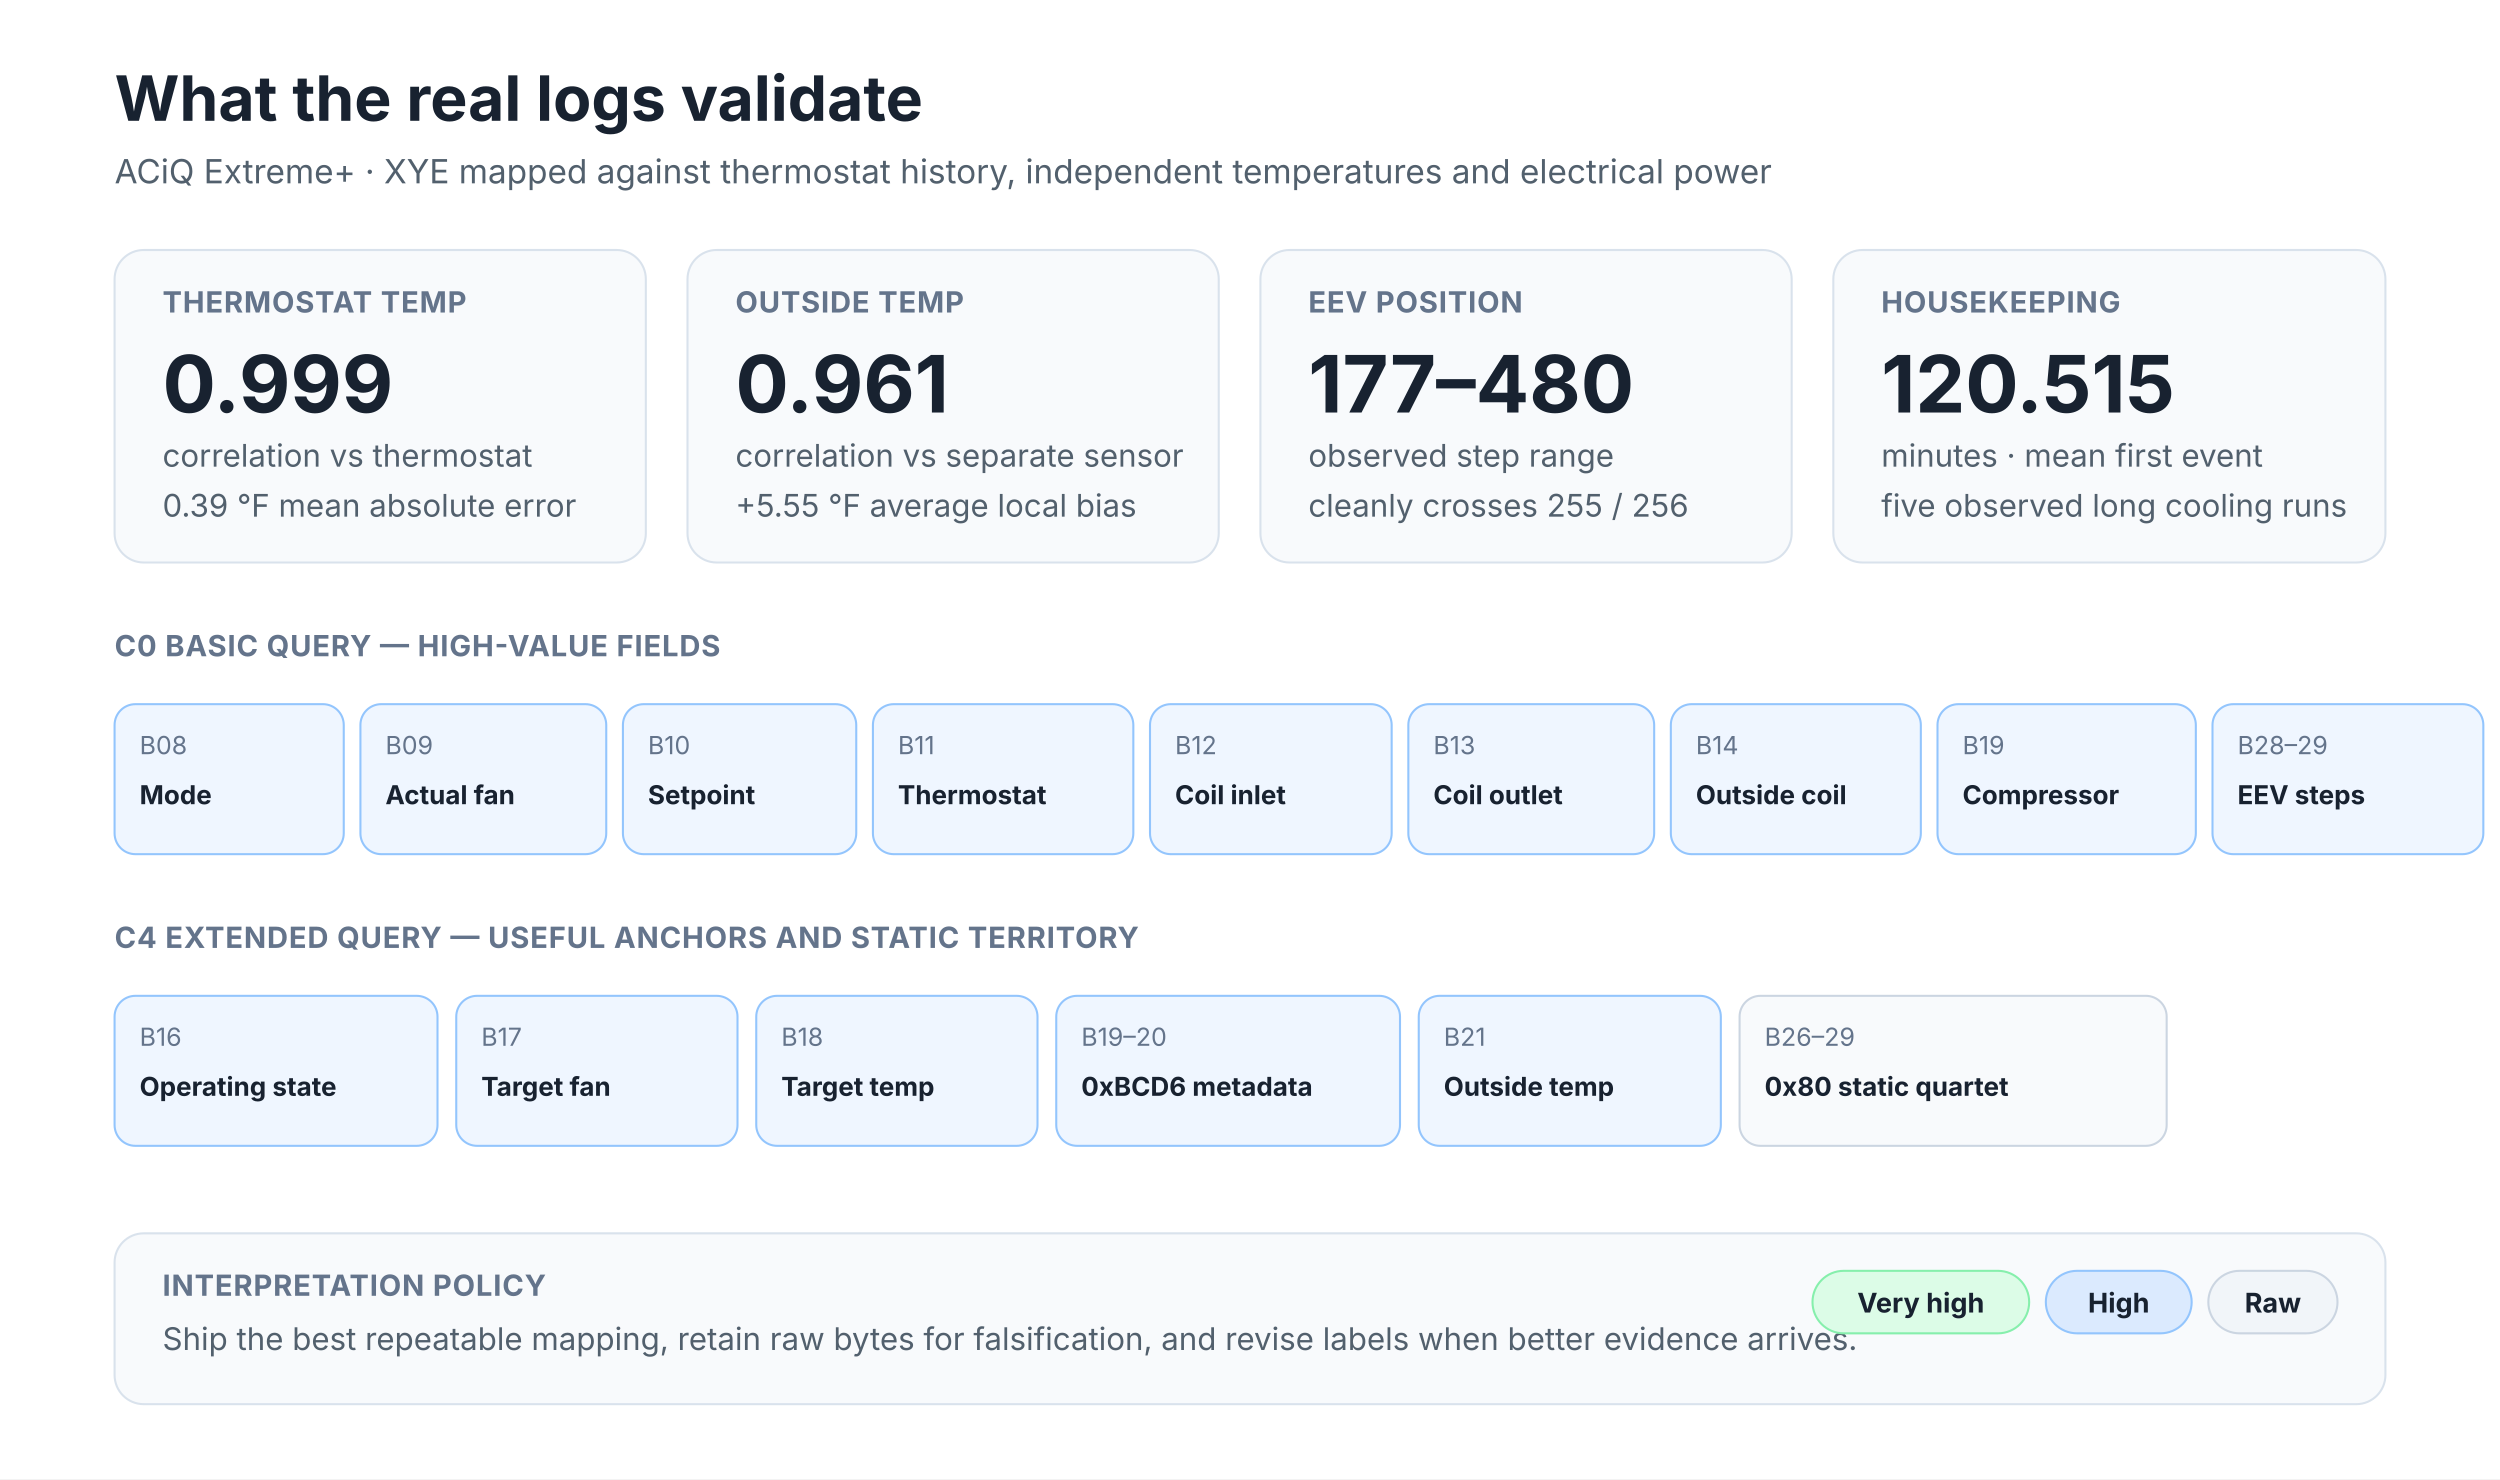
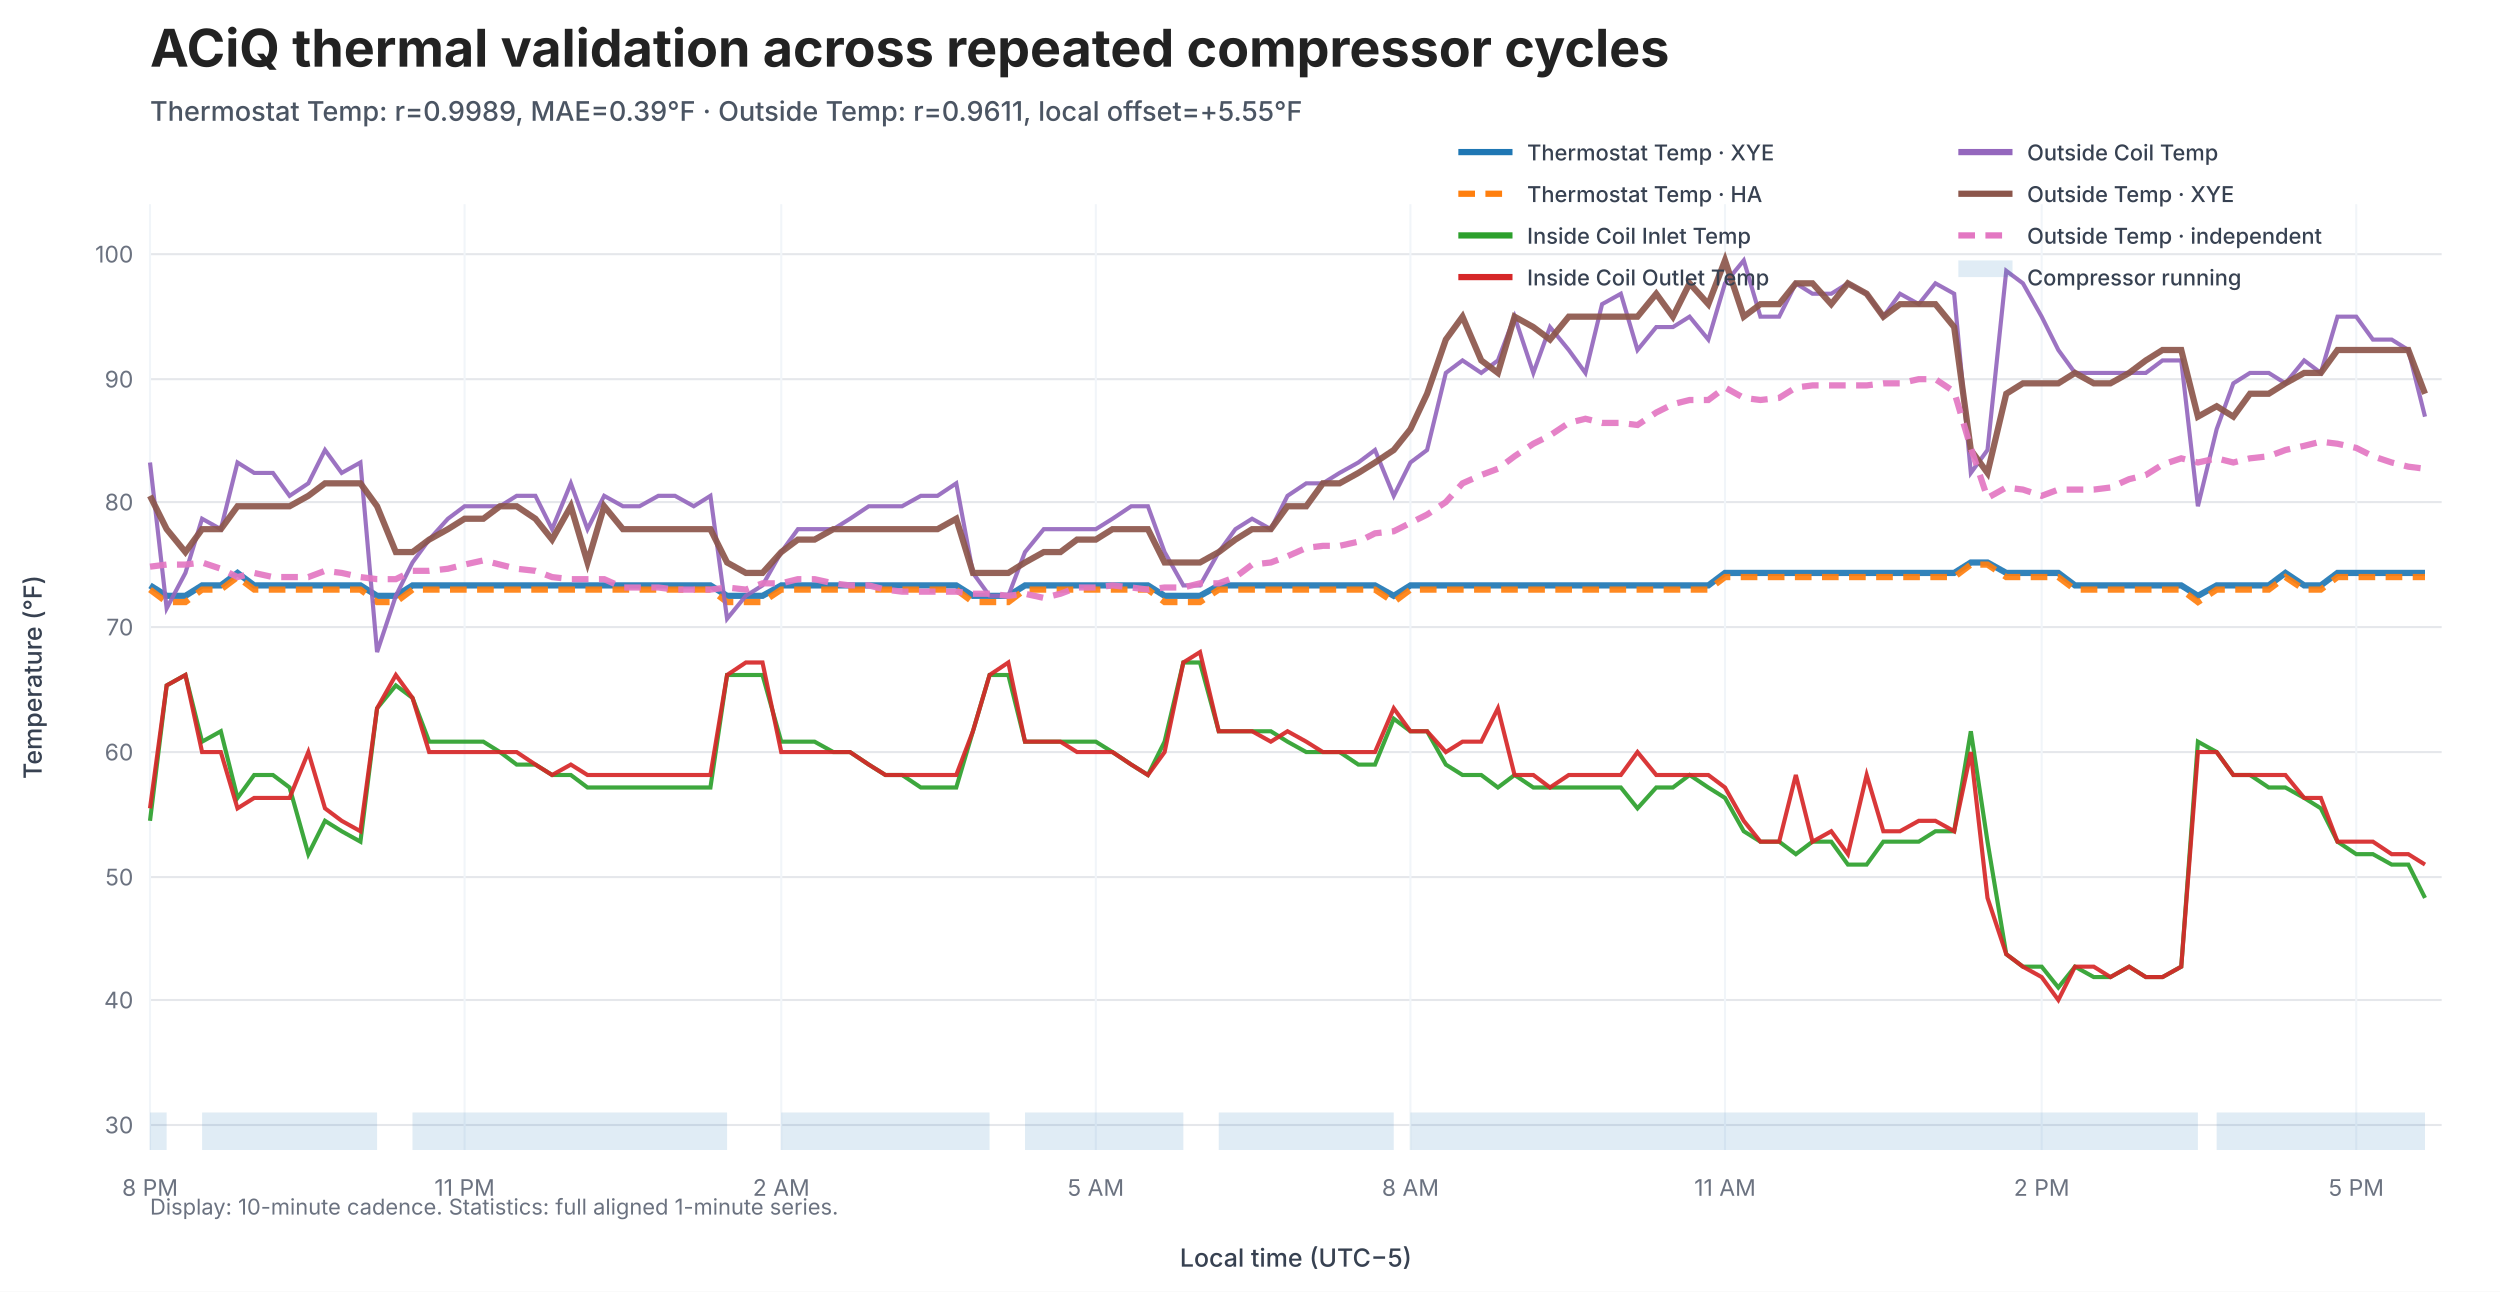
- <svg xmlns="http://www.w3.org/2000/svg" width="1200" height="710" viewBox="0 0 1200 710" role="img" aria-labelledby="title2 desc2">
-   <style>
-  text { font-family:-apple-system,BlinkMacSystemFont,"Segoe UI",sans-serif; fill:#182230; }
-  .title { font-size:30px; font-weight:700; }
-  .sub { font-size:16px; fill:#52606d; }
-  .card { fill:#f8fafc; stroke:#d9e2ec; }
-  .kicker { font-size:14px; fill:#64748b; font-weight:650; letter-spacing:.4px; }
-  .metric { font-size:38px; font-weight:750; }
-  .body { font-size:15px; fill:#52606d; }
-  .tagvh { fill:#dcfce7; stroke:#86efac; }
-  .tagh { fill:#dbeafe; stroke:#93c5fd; }
-  .tagu { fill:#f1f5f9; stroke:#cbd5e1; }
-  .tagtext { font-size:13px; font-weight:700; }
-  .boxhi { fill:#eff6ff; stroke:#93c5fd; }
-  .unknown { fill:#f8fafc; stroke:#cbd5e1; }
-  .boxtext { font-size:12.5px; font-weight:650; }
-  .tiny { font-size:12px; fill:#64748b; }
- </style>
-   <rect width="1200" height="710" fill="#ffffff" />
-   <text x="55" y="58" class="title">What the real logs validate</text>
-   <text x="55" y="88" class="sub">ACiQ Extreme+ · XYE mapped against thermostat history, independent temperatures and electrical power</text>
-   <rect x="55" y="120" width="255" height="150" rx="14" class="card" />
-   <text x="78" y="150" class="kicker">THERMOSTAT TEMP</text>
-   <text x="78" y="198" class="metric">0.999</text>
-   <text x="78" y="224" class="body">correlation vs thermostat</text>
-   <text x="78" y="248" class="body">0.39 °F mean absolute error</text>
-   <rect x="330" y="120" width="255" height="150" rx="14" class="card" />
-   <text x="353" y="150" class="kicker">OUTSIDE TEMP</text>
-   <text x="353" y="198" class="metric">0.961</text>
-   <text x="353" y="224" class="body">correlation vs separate sensor</text>
-   <text x="353" y="248" class="body">+5.55 °F average local bias</text>
-   <rect x="605" y="120" width="255" height="150" rx="14" class="card" />
-   <text x="628" y="150" class="kicker">EEV POSITION</text>
-   <text x="628" y="198" class="metric">177–480</text>
-   <text x="628" y="224" class="body">observed step range</text>
-   <text x="628" y="248" class="body">cleanly crosses 255 / 256</text>
-   <rect x="880" y="120" width="265" height="150" rx="14" class="card" />
-   <text x="903" y="150" class="kicker">HOUSEKEEPING</text>
-   <text x="903" y="198" class="metric">120.515</text>
-   <text x="903" y="224" class="body">minutes · mean first event</text>
-   <text x="903" y="248" class="body">five observed long cooling runs</text>
-   <text x="55" y="315" class="kicker">C0 BASIC QUERY — HIGH-VALUE FIELDS</text>
-   <rect x="55" y="338" width="110" height="72" rx="10" class="boxhi" />
-   <text x="67" y="362" class="tiny">B08</text>
-   <text x="67" y="386" class="boxtext">Mode</text>
-   <rect x="173" y="338" width="118" height="72" rx="10" class="boxhi" />
-   <text x="185" y="362" class="tiny">B09</text>
-   <text x="185" y="386" class="boxtext">Actual fan</text>
-   <rect x="299" y="338" width="112" height="72" rx="10" class="boxhi" />
-   <text x="311" y="362" class="tiny">B10</text>
-   <text x="311" y="386" class="boxtext">Setpoint</text>
-   <rect x="419" y="338" width="125" height="72" rx="10" class="boxhi" />
-   <text x="431" y="362" class="tiny">B11</text>
-   <text x="431" y="386" class="boxtext">Thermostat</text>
-   <rect x="552" y="338" width="116" height="72" rx="10" class="boxhi" />
-   <text x="564" y="362" class="tiny">B12</text>
-   <text x="564" y="386" class="boxtext">Coil inlet</text>
-   <rect x="676" y="338" width="118" height="72" rx="10" class="boxhi" />
-   <text x="688" y="362" class="tiny">B13</text>
-   <text x="688" y="386" class="boxtext">Coil outlet</text>
-   <rect x="802" y="338" width="120" height="72" rx="10" class="boxhi" />
-   <text x="814" y="362" class="tiny">B14</text>
-   <text x="814" y="386" class="boxtext">Outside coil</text>
-   <rect x="930" y="338" width="124" height="72" rx="10" class="boxhi" />
-   <text x="942" y="362" class="tiny">B19</text>
-   <text x="942" y="386" class="boxtext">Compressor</text>
-   <rect x="1062" y="338" width="130" height="72" rx="10" class="boxhi" />
-   <text x="1074" y="362" class="tiny">B28–29</text>
-   <text x="1074" y="386" class="boxtext">EEV steps</text>
-   <text x="55" y="455" class="kicker">C4 EXTENDED QUERY — USEFUL ANCHORS AND STATIC TERRITORY</text>
-   <rect x="55" y="478" width="155" height="72" rx="10" class="boxhi" />
-   <text x="67" y="502" class="tiny">B16</text>
-   <text x="67" y="526" class="boxtext">Operating state</text>
-   <rect x="219" y="478" width="135" height="72" rx="10" class="boxhi" />
-   <text x="231" y="502" class="tiny">B17</text>
-   <text x="231" y="526" class="boxtext">Target fan</text>
-   <rect x="363" y="478" width="135" height="72" rx="10" class="boxhi" />
-   <text x="375" y="502" class="tiny">B18</text>
-   <text x="375" y="526" class="boxtext">Target temp</text>
-   <rect x="507" y="478" width="165" height="72" rx="10" class="boxhi" />
-   <text x="519" y="502" class="tiny">B19–20</text>
-   <text x="519" y="526" class="boxtext">0xBCD6 metadata</text>
-   <rect x="681" y="478" width="145" height="72" rx="10" class="boxhi" />
-   <text x="693" y="502" class="tiny">B21</text>
-   <text x="693" y="526" class="boxtext">Outside temp</text>
-   <rect x="835" y="478" width="205" height="72" rx="10" class="unknown" />
-   <text x="847" y="502" class="tiny">B26–29</text>
-   <text x="847" y="526" class="boxtext">0x80 static quartet</text>
-   <rect x="55" y="592" width="1090" height="82" rx="14" class="card" />
-   <text x="78" y="622" class="kicker">INTERPRETATION POLICY</text>
-   <text x="78" y="648" class="body">Ship the best repeatable mapping, retain raw bytes for falsification, and revise labels when better evidence arrives.</text>
-   <rect x="870" y="610" width="104" height="30" rx="15" class="tagvh" />
-   <text x="922" y="630" text-anchor="middle" class="tagtext">Very high</text>
-   <rect x="982" y="610" width="70" height="30" rx="15" class="tagh" />
-   <text x="1017" y="630" text-anchor="middle" class="tagtext">High</text>
-   <rect x="1060" y="610" width="62" height="30" rx="15" class="tagu" />
-   <text x="1091" y="630" text-anchor="middle" class="tagtext">Raw</text>
+ <svg xmlns="http://www.w3.org/2000/svg" viewBox="0 0 1200 620" role="img">
+   <rect width="1200" height="620" fill="white" />
+   <text x="72" y="32" font-size="25" font-weight="700" text-anchor="start" fill="#222" font-family="system-ui,-apple-system,Segoe UI,sans-serif">ACiQ thermal validation across repeated compressor cycles</text>
+   <text x="72" y="58" font-size="13" font-weight="500" text-anchor="start" fill="#4b5563" font-family="system-ui,-apple-system,Segoe UI,sans-serif">Thermostat Temp: r=0.9989, MAE=0.39°F  ·  Outside Temp: r=0.9611, local offset=+5.55°F</text>
+   <path d="M72 540H1172" stroke="#e5e7eb" />
+   <text x="64" y="544" font-size="11" font-weight="400" text-anchor="end" fill="#6b7280" font-family="system-ui,-apple-system,Segoe UI,sans-serif">30</text>
+   <path d="M72 480H1172" stroke="#e5e7eb" />
+   <text x="64" y="484" font-size="11" font-weight="400" text-anchor="end" fill="#6b7280" font-family="system-ui,-apple-system,Segoe UI,sans-serif">40</text>
+   <path d="M72 421H1172" stroke="#e5e7eb" />
+   <text x="64" y="425" font-size="11" font-weight="400" text-anchor="end" fill="#6b7280" font-family="system-ui,-apple-system,Segoe UI,sans-serif">50</text>
+   <path d="M72 361H1172" stroke="#e5e7eb" />
+   <text x="64" y="365" font-size="11" font-weight="400" text-anchor="end" fill="#6b7280" font-family="system-ui,-apple-system,Segoe UI,sans-serif">60</text>
+   <path d="M72 301H1172" stroke="#e5e7eb" />
+   <text x="64" y="305" font-size="11" font-weight="400" text-anchor="end" fill="#6b7280" font-family="system-ui,-apple-system,Segoe UI,sans-serif">70</text>
+   <path d="M72 241H1172" stroke="#e5e7eb" />
+   <text x="64" y="245" font-size="11" font-weight="400" text-anchor="end" fill="#6b7280" font-family="system-ui,-apple-system,Segoe UI,sans-serif">80</text>
+   <path d="M72 182H1172" stroke="#e5e7eb" />
+   <text x="64" y="186" font-size="11" font-weight="400" text-anchor="end" fill="#6b7280" font-family="system-ui,-apple-system,Segoe UI,sans-serif">90</text>
+   <path d="M72 122H1172" stroke="#e5e7eb" />
+   <text x="64" y="126" font-size="11" font-weight="400" text-anchor="end" fill="#6b7280" font-family="system-ui,-apple-system,Segoe UI,sans-serif">100</text>
+   <path d="M72 98V552" stroke="#f1f5f9" />
+   <text x="72" y="574" font-size="11" font-weight="400" text-anchor="middle" fill="#6b7280" font-family="system-ui,-apple-system,Segoe UI,sans-serif">8 PM</text>
+   <path d="M223 98V552" stroke="#f1f5f9" />
+   <text x="223" y="574" font-size="11" font-weight="400" text-anchor="middle" fill="#6b7280" font-family="system-ui,-apple-system,Segoe UI,sans-serif">11 PM</text>
+   <path d="M375 98V552" stroke="#f1f5f9" />
+   <text x="375" y="574" font-size="11" font-weight="400" text-anchor="middle" fill="#6b7280" font-family="system-ui,-apple-system,Segoe UI,sans-serif">2 AM</text>
+   <path d="M526 98V552" stroke="#f1f5f9" />
+   <text x="526" y="574" font-size="11" font-weight="400" text-anchor="middle" fill="#6b7280" font-family="system-ui,-apple-system,Segoe UI,sans-serif">5 AM</text>
+   <path d="M677 98V552" stroke="#f1f5f9" />
+   <text x="677" y="574" font-size="11" font-weight="400" text-anchor="middle" fill="#6b7280" font-family="system-ui,-apple-system,Segoe UI,sans-serif">8 AM</text>
+   <path d="M828 98V552" stroke="#f1f5f9" />
+   <text x="828" y="574" font-size="11" font-weight="400" text-anchor="middle" fill="#6b7280" font-family="system-ui,-apple-system,Segoe UI,sans-serif">11 AM</text>
+   <path d="M980 98V552" stroke="#f1f5f9" />
+   <text x="980" y="574" font-size="11" font-weight="400" text-anchor="middle" fill="#6b7280" font-family="system-ui,-apple-system,Segoe UI,sans-serif">2 PM</text>
+   <path d="M1131 98V552" stroke="#f1f5f9" />
+   <text x="1131" y="574" font-size="11" font-weight="400" text-anchor="middle" fill="#6b7280" font-family="system-ui,-apple-system,Segoe UI,sans-serif">5 PM</text>
+   <rect x="72" y="534" width="8" height="18" fill="#1f77b4" opacity=".14" />
+   <rect x="97" y="534" width="84" height="18" fill="#1f77b4" opacity=".14" />
+   <rect x="198" y="534" width="151" height="18" fill="#1f77b4" opacity=".14" />
+   <rect x="375" y="534" width="100" height="18" fill="#1f77b4" opacity=".14" />
+   <rect x="492" y="534" width="76" height="18" fill="#1f77b4" opacity=".14" />
+   <rect x="585" y="534" width="84" height="18" fill="#1f77b4" opacity=".14" />
+   <rect x="677" y="534" width="378" height="18" fill="#1f77b4" opacity=".14" />
+   <rect x="1064" y="534" width="100" height="18" fill="#1f77b4" opacity=".14" />
+   <polyline points="72,281 80,286 89,286 97,281 106,281 114,275 122,281 131,281 139,281 148,281 156,281 164,281 173,281 181,286 190,286 198,281 206,281 215,281 223,281 232,281 240,281 248,281 257,281 265,281 274,281 282,281 290,281 299,281 307,281 316,281 324,281 333,281 341,281 349,286 358,286 366,286 375,281 383,281 391,281 400,281 408,281 417,281 425,281 433,281 442,281 450,281 459,281 467,286 475,286 484,286 492,281 501,281 509,281 517,281 526,281 534,281 543,281 551,281 559,286 568,286 576,286 585,281 593,281 601,281 610,281 618,281 627,281 635,281 643,281 652,281 660,281 669,286 677,281 685,281 694,281 702,281 711,281 719,281 727,281 736,281 744,281 753,281 761,281 769,281 778,281 786,281 795,281 803,281 811,281 820,281 828,275 837,275 845,275 854,275 862,275 870,275 879,275 887,275 896,275 904,275 912,275 921,275 929,275 938,275 946,270 954,270 963,275 971,275 980,275 988,275 996,281 1005,281 1013,281 1022,281 1030,281 1038,281 1047,281 1055,286 1064,281 1072,281 1080,281 1089,281 1097,275 1106,281 1114,281 1122,275 1131,275 1139,275 1148,275 1156,275 1164,275" fill="none" stroke="#1f77b4" stroke-width="3" opacity=".92" />
+   <polyline points="72,283 80,289 89,289 97,283 106,283 114,277 122,283 131,283 139,283 148,283 156,283 164,283 173,283 181,289 190,289 198,283 206,283 215,283 223,283 232,283 240,283 248,283 257,283 265,283 274,283 282,283 290,283 299,283 307,283 316,283 324,283 333,283 341,283 349,289 358,289 366,289 375,283 383,283 391,283 400,283 408,283 417,283 425,283 433,283 442,283 450,283 459,283 467,289 475,289 484,289 492,283 501,283 509,283 517,283 526,283 534,283 543,283 551,283 559,289 568,289 576,289 585,283 593,283 601,283 610,283 618,283 627,283 635,283 643,283 652,283 660,283 669,289 677,283 685,283 694,283 702,283 711,283 719,283 727,283 736,283 744,283 753,283 761,283 769,283 778,283 786,283 795,283 803,283 811,283 820,283 828,277 837,277 845,277 854,277 862,277 870,277 879,277 887,277 896,277 904,277 912,277 921,277 929,277 938,277 946,271 954,271 963,277 971,277 980,277 988,277 996,283 1005,283 1013,283 1022,283 1030,283 1038,283 1047,283 1055,289 1064,283 1072,283 1080,283 1089,283 1097,277 1106,283 1114,283 1122,277 1131,277 1139,277 1148,277 1156,277 1164,277" fill="none" stroke="#ff7f0e" stroke-width="3" opacity=".92" stroke-dasharray="8 5" />
+   <polyline points="72,394 80,329 89,324 97,356 106,351 114,383 122,372 131,372 139,378 148,410 156,394 164,399 173,404 181,340 190,329 198,335 206,356 215,356 223,356 232,356 240,361 248,367 257,367 265,372 274,372 282,378 290,378 299,378 307,378 316,378 324,378 333,378 341,378 349,324 358,324 366,324 375,356 383,356 391,356 400,361 408,361 417,367 425,372 433,372 442,378 450,378 459,378 467,351 475,324 484,324 492,356 501,356 509,356 517,356 526,356 534,361 543,367 551,372 559,356 568,318 576,318 585,351 593,351 601,351 610,351 618,356 627,361 635,361 643,361 652,367 660,367 669,345 677,351 685,351 694,367 702,372 711,372 719,378 727,372 736,378 744,378 753,378 761,378 769,378 778,378 786,388 795,378 803,378 811,372 820,378 828,383 837,399 845,404 854,404 862,410 870,404 879,404 887,415 896,415 904,404 912,404 921,404 929,399 938,399 946,351 954,404 963,458 971,464 980,464 988,474 996,464 1005,469 1013,469 1022,464 1030,469 1038,469 1047,464 1055,356 1064,361 1072,372 1080,372 1089,378 1097,378 1106,383 1114,388 1122,404 1131,410 1139,410 1148,415 1156,415 1164,431" fill="none" stroke="#2ca02c" stroke-width="2" opacity=".92" />
+   <polyline points="72,388 80,329 89,324 97,361 106,361 114,388 122,383 131,383 139,383 148,361 156,388 164,394 173,399 181,340 190,324 198,335 206,361 215,361 223,361 232,361 240,361 248,361 257,367 265,372 274,367 282,372 290,372 299,372 307,372 316,372 324,372 333,372 341,372 349,324 358,318 366,318 375,361 383,361 391,361 400,361 408,361 417,367 425,372 433,372 442,372 450,372 459,372 467,351 475,324 484,318 492,356 501,356 509,356 517,361 526,361 534,361 543,367 551,372 559,361 568,318 576,313 585,351 593,351 601,351 610,356 618,351 627,356 635,361 643,361 652,361 660,361 669,340 677,351 685,351 694,361 702,356 711,356 719,340 727,372 736,372 744,378 753,372 761,372 769,372 778,372 786,361 795,372 803,372 811,372 820,372 828,378 837,394 845,404 854,404 862,372 870,404 879,399 887,410 896,372 904,399 912,399 921,394 929,394 938,399 946,361 954,431 963,458 971,464 980,469 988,480 996,464 1005,464 1013,469 1022,464 1030,469 1038,469 1047,464 1055,361 1064,361 1072,372 1080,372 1089,372 1097,372 1106,383 1114,383 1122,404 1131,404 1139,404 1148,410 1156,410 1164,415" fill="none" stroke="#d62728" stroke-width="2" opacity=".92" />
+   <polyline points="72,222 80,292 89,275 97,249 106,254 114,222 122,227 131,227 139,238 148,232 156,216 164,227 173,222 181,313 190,286 198,270 206,259 215,249 223,243 232,243 240,243 248,238 257,238 265,254 274,232 282,254 290,238 299,243 307,243 316,238 324,238 333,243 341,238 349,297 358,286 366,281 375,265 383,254 391,254 400,254 408,249 417,243 425,243 433,243 442,238 450,238 459,232 467,275 475,286 484,286 492,265 501,254 509,254 517,254 526,254 534,249 543,243 551,243 559,265 568,281 576,281 585,265 593,254 601,249 610,254 618,238 627,232 635,232 643,227 652,222 660,216 669,238 677,222 685,216 694,179 702,173 711,179 719,173 727,152 736,179 744,157 753,168 761,179 769,146 778,141 786,168 795,157 803,157 811,152 820,163 828,136 837,125 845,152 854,152 862,136 870,141 879,141 887,136 896,141 904,152 912,141 921,146 929,136 938,141 946,227 954,216 963,130 971,136 980,152 988,168 996,179 1005,179 1013,179 1022,179 1030,179 1038,173 1047,173 1055,243 1064,206 1072,184 1080,179 1089,179 1097,184 1106,173 1114,179 1122,152 1131,152 1139,163 1148,163 1156,168 1164,200" fill="none" stroke="#9467bd" stroke-width="2" opacity=".92" />
+   <polyline points="72,238 80,254 89,265 97,254 106,254 114,243 122,243 131,243 139,243 148,238 156,232 164,232 173,232 181,243 190,265 198,265 206,259 215,254 223,249 232,249 240,243 248,243 257,249 265,259 274,243 282,270 290,243 299,254 307,254 316,254 324,254 333,254 341,254 349,270 358,275 366,275 375,265 383,259 391,259 400,254 408,254 417,254 425,254 433,254 442,254 450,254 459,249 467,275 475,275 484,275 492,270 501,265 509,265 517,259 526,259 534,254 543,254 551,254 559,270 568,270 576,270 585,265 593,259 601,254 610,254 618,243 627,243 635,232 643,232 652,227 660,222 669,216 677,206 685,189 694,163 702,152 711,173 719,179 727,152 736,157 744,163 753,152 761,152 769,152 778,152 786,152 795,141 803,152 811,136 820,146 828,125 837,152 845,146 854,146 862,136 870,136 879,146 887,136 896,141 904,152 912,146 921,146 929,146 938,157 946,216 954,227 963,189 971,184 980,184 988,184 996,179 1005,184 1013,184 1022,179 1030,173 1038,168 1047,168 1055,200 1064,195 1072,200 1080,189 1089,189 1097,184 1106,179 1114,179 1122,168 1131,168 1139,168 1148,168 1156,168 1164,189" fill="none" stroke="#8c564b" stroke-width="3" opacity=".92" />
+   <polyline points="72,272 80,271 89,271 97,270 106,273 114,277 122,275 131,277 139,277 148,277 156,274 164,275 173,277 181,278 190,278 198,274 206,274 215,273 223,271 232,269 240,271 248,273 257,274 265,277 274,278 282,278 290,278 299,282 307,282 316,282 324,283 333,283 341,283 349,282 358,283 366,280 375,280 383,278 391,278 400,280 408,281 417,281 425,283 433,284 442,284 450,284 459,284 467,285 475,285 484,286 492,285 501,287 509,285 517,282 526,282 534,281 543,282 551,283 559,282 568,282 576,280 585,280 593,277 601,271 610,270 618,267 627,263 635,262 643,262 652,260 660,256 669,255 677,251 685,247 694,241 702,232 711,228 719,225 727,219 736,213 744,209 753,203 761,201 769,203 778,203 786,204 795,198 803,194 811,192 820,192 828,186 837,191 845,192 854,191 862,186 870,185 879,185 887,185 896,185 904,184 912,184 921,182 929,182 938,188 946,215 954,239 963,234 971,235 980,238 988,235 996,235 1005,235 1013,234 1022,230 1030,228 1038,223 1047,220 1055,222 1064,220 1072,222 1080,220 1089,219 1097,216 1106,214 1114,212 1122,213 1131,215 1139,219 1148,222 1156,224 1164,225" fill="none" stroke="#e377c2" stroke-width="3" opacity=".92" stroke-dasharray="8 5" />
+   <text x="20" y="325" font-size="12" font-weight="500" text-anchor="middle" fill="#374151" font-family="system-ui,-apple-system,Segoe UI,sans-serif" transform="rotate(-90 20 325)">Temperature (°F)</text>
+   <text x="622" y="608" font-size="12" font-weight="500" text-anchor="middle" fill="#374151" font-family="system-ui,-apple-system,Segoe UI,sans-serif">Local time (UTC−5)</text>
+   <path d="M700 73h26" stroke="#1f77b4" stroke-width="3" />
+   <text x="733" y="77" font-size="10.5" font-weight="500" text-anchor="start" fill="#374151" font-family="system-ui,-apple-system,Segoe UI,sans-serif">Thermostat Temp · XYE</text>
+   <path d="M700 93h26" stroke="#ff7f0e" stroke-width="3" stroke-dasharray="8 5" />
+   <text x="733" y="97" font-size="10.5" font-weight="500" text-anchor="start" fill="#374151" font-family="system-ui,-apple-system,Segoe UI,sans-serif">Thermostat Temp · HA</text>
+   <path d="M700 113h26" stroke="#2ca02c" stroke-width="3" />
+   <text x="733" y="117" font-size="10.5" font-weight="500" text-anchor="start" fill="#374151" font-family="system-ui,-apple-system,Segoe UI,sans-serif">Inside Coil Inlet Temp</text>
+   <path d="M700 133h26" stroke="#d62728" stroke-width="3" />
+   <text x="733" y="137" font-size="10.5" font-weight="500" text-anchor="start" fill="#374151" font-family="system-ui,-apple-system,Segoe UI,sans-serif">Inside Coil Outlet Temp</text>
+   <path d="M940 73h26" stroke="#9467bd" stroke-width="3" />
+   <text x="973" y="77" font-size="10.5" font-weight="500" text-anchor="start" fill="#374151" font-family="system-ui,-apple-system,Segoe UI,sans-serif">Outside Coil Temp</text>
+   <path d="M940 93h26" stroke="#8c564b" stroke-width="3" />
+   <text x="973" y="97" font-size="10.5" font-weight="500" text-anchor="start" fill="#374151" font-family="system-ui,-apple-system,Segoe UI,sans-serif">Outside Temp · XYE</text>
+   <path d="M940 113h26" stroke="#e377c2" stroke-width="3" stroke-dasharray="8 5" />
+   <text x="973" y="117" font-size="10.5" font-weight="500" text-anchor="start" fill="#374151" font-family="system-ui,-apple-system,Segoe UI,sans-serif">Outside Temp · independent</text>
+   <rect x="940" y="125" width="26" height="8" fill="#1f77b4" opacity=".14" />
+   <text x="973" y="137" font-size="10.5" font-weight="500" text-anchor="start" fill="#374151" font-family="system-ui,-apple-system,Segoe UI,sans-serif">Compressor running</text>
+   <text x="72" y="583" font-size="10.5" font-weight="400" text-anchor="start" fill="#6b7280" font-family="system-ui,-apple-system,Segoe UI,sans-serif">Display: 10-minute cadence. Statistics: full aligned 1-minute series.</text>
</svg>
